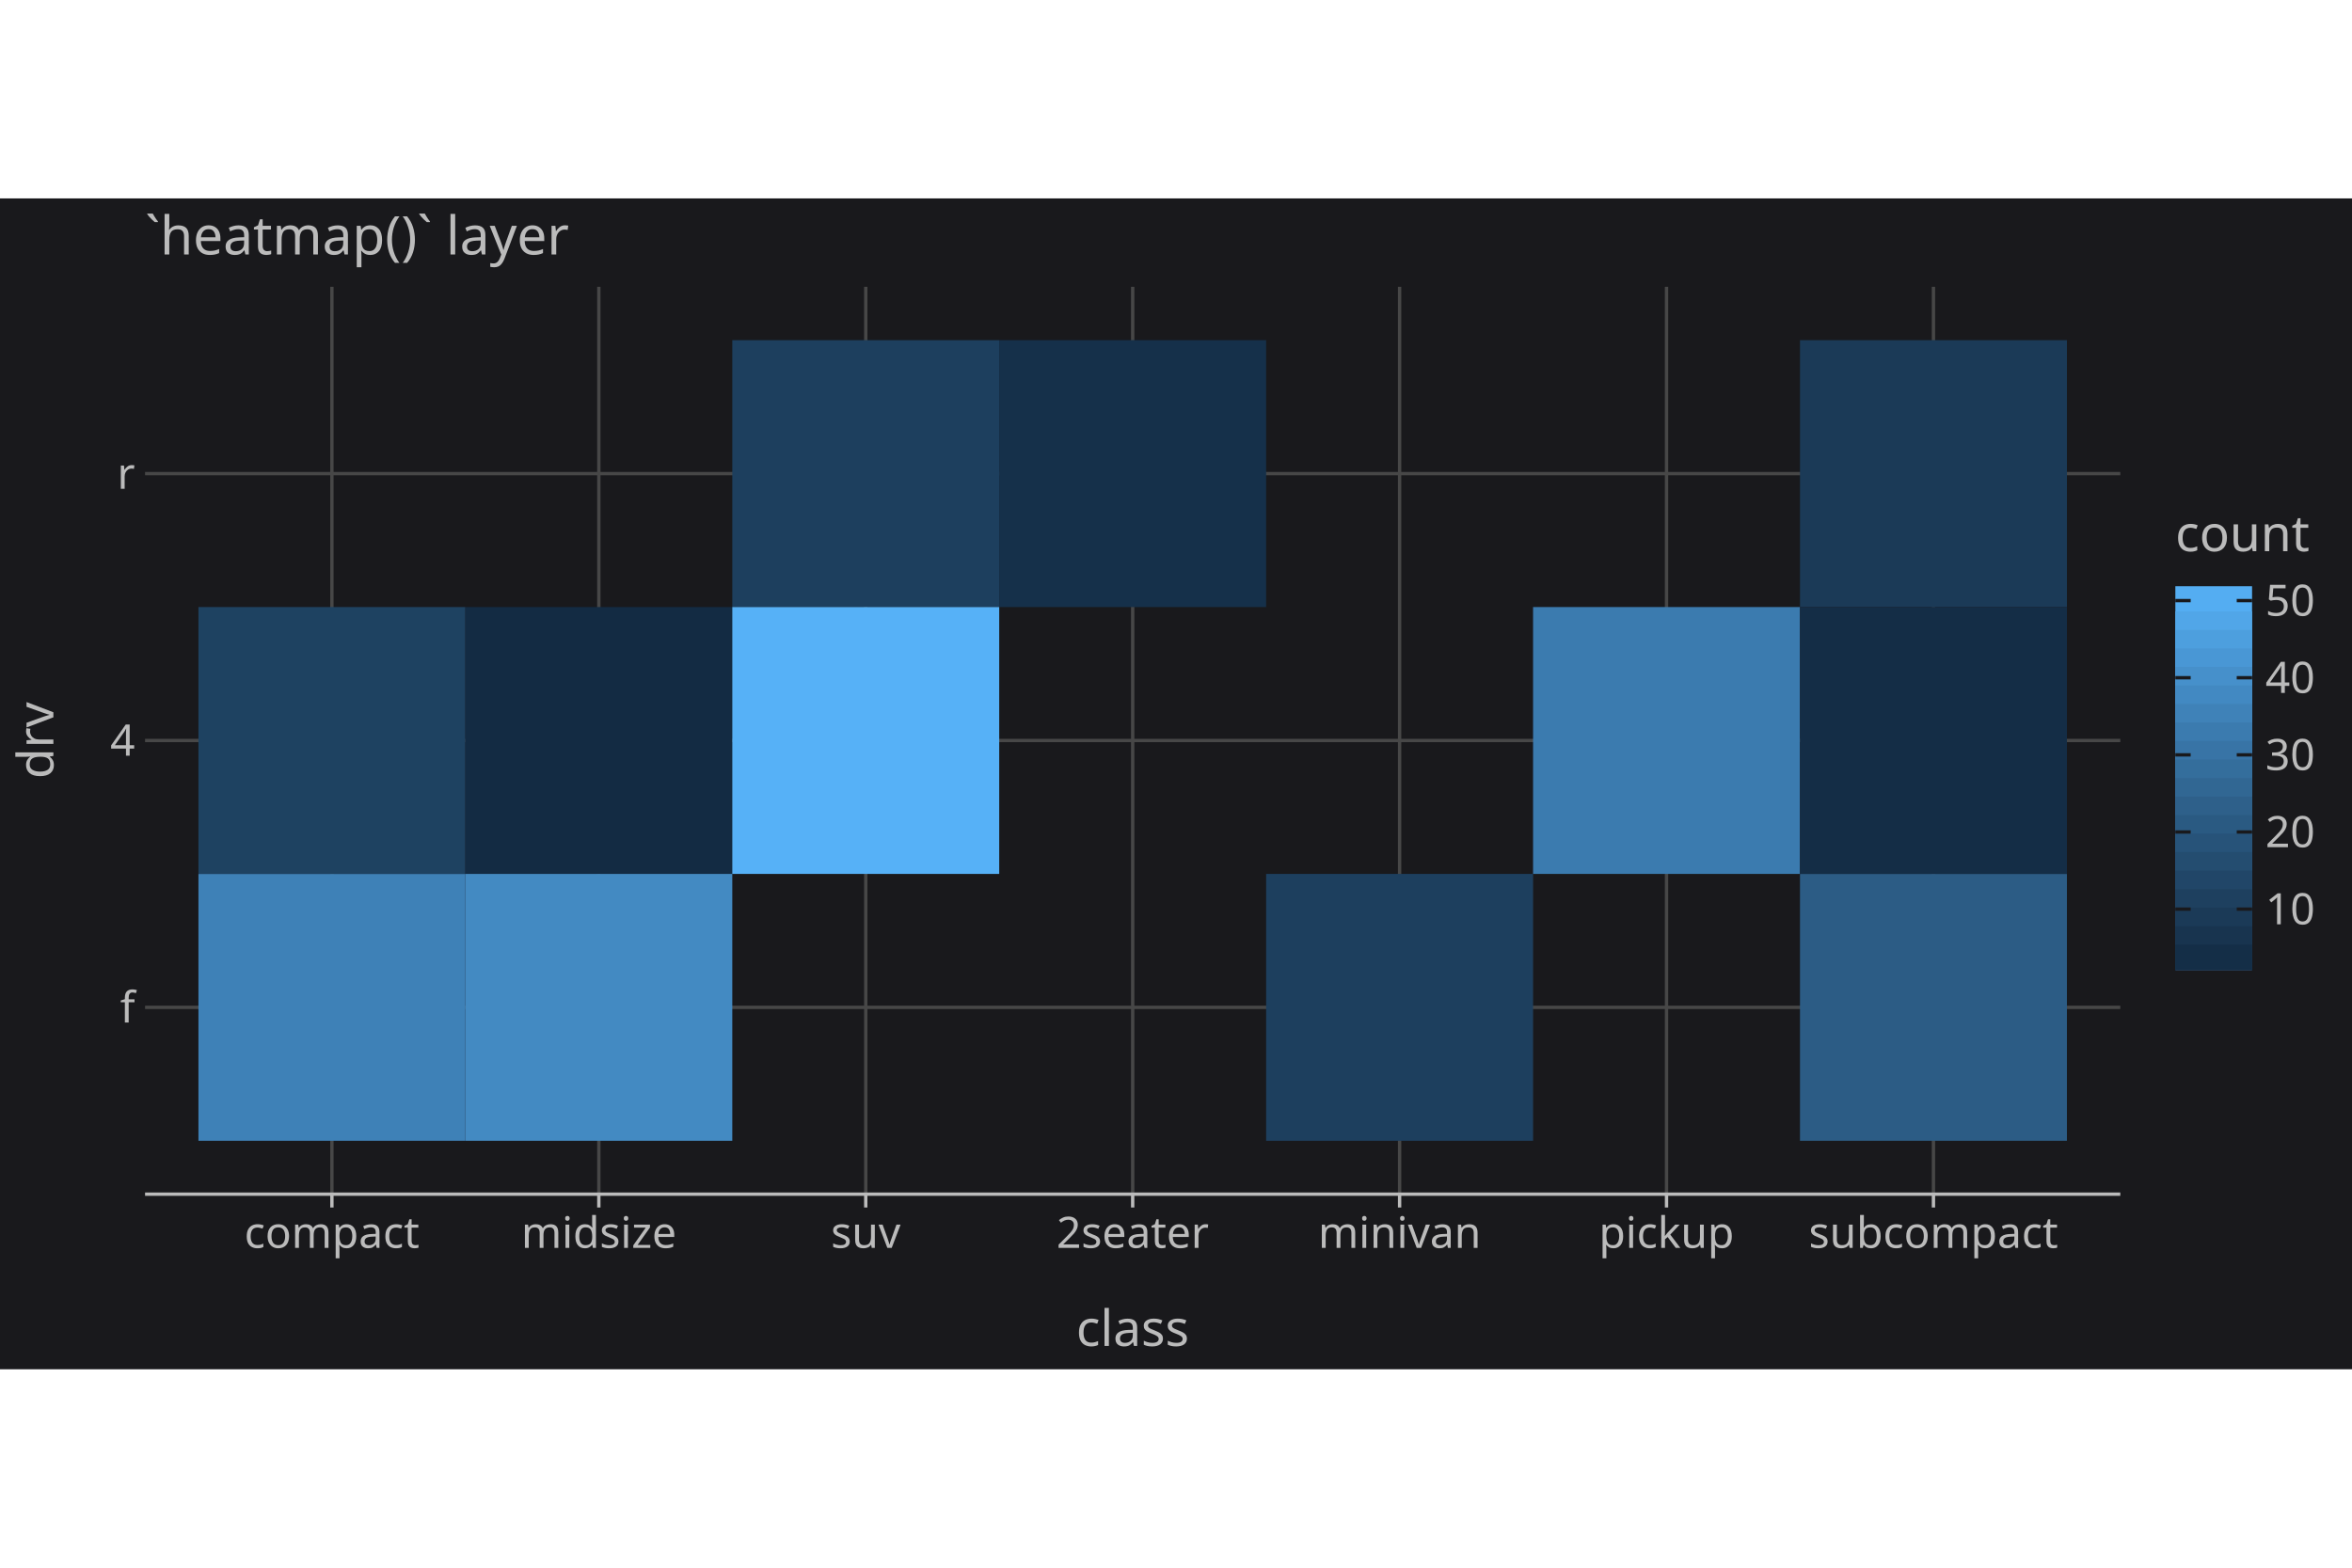
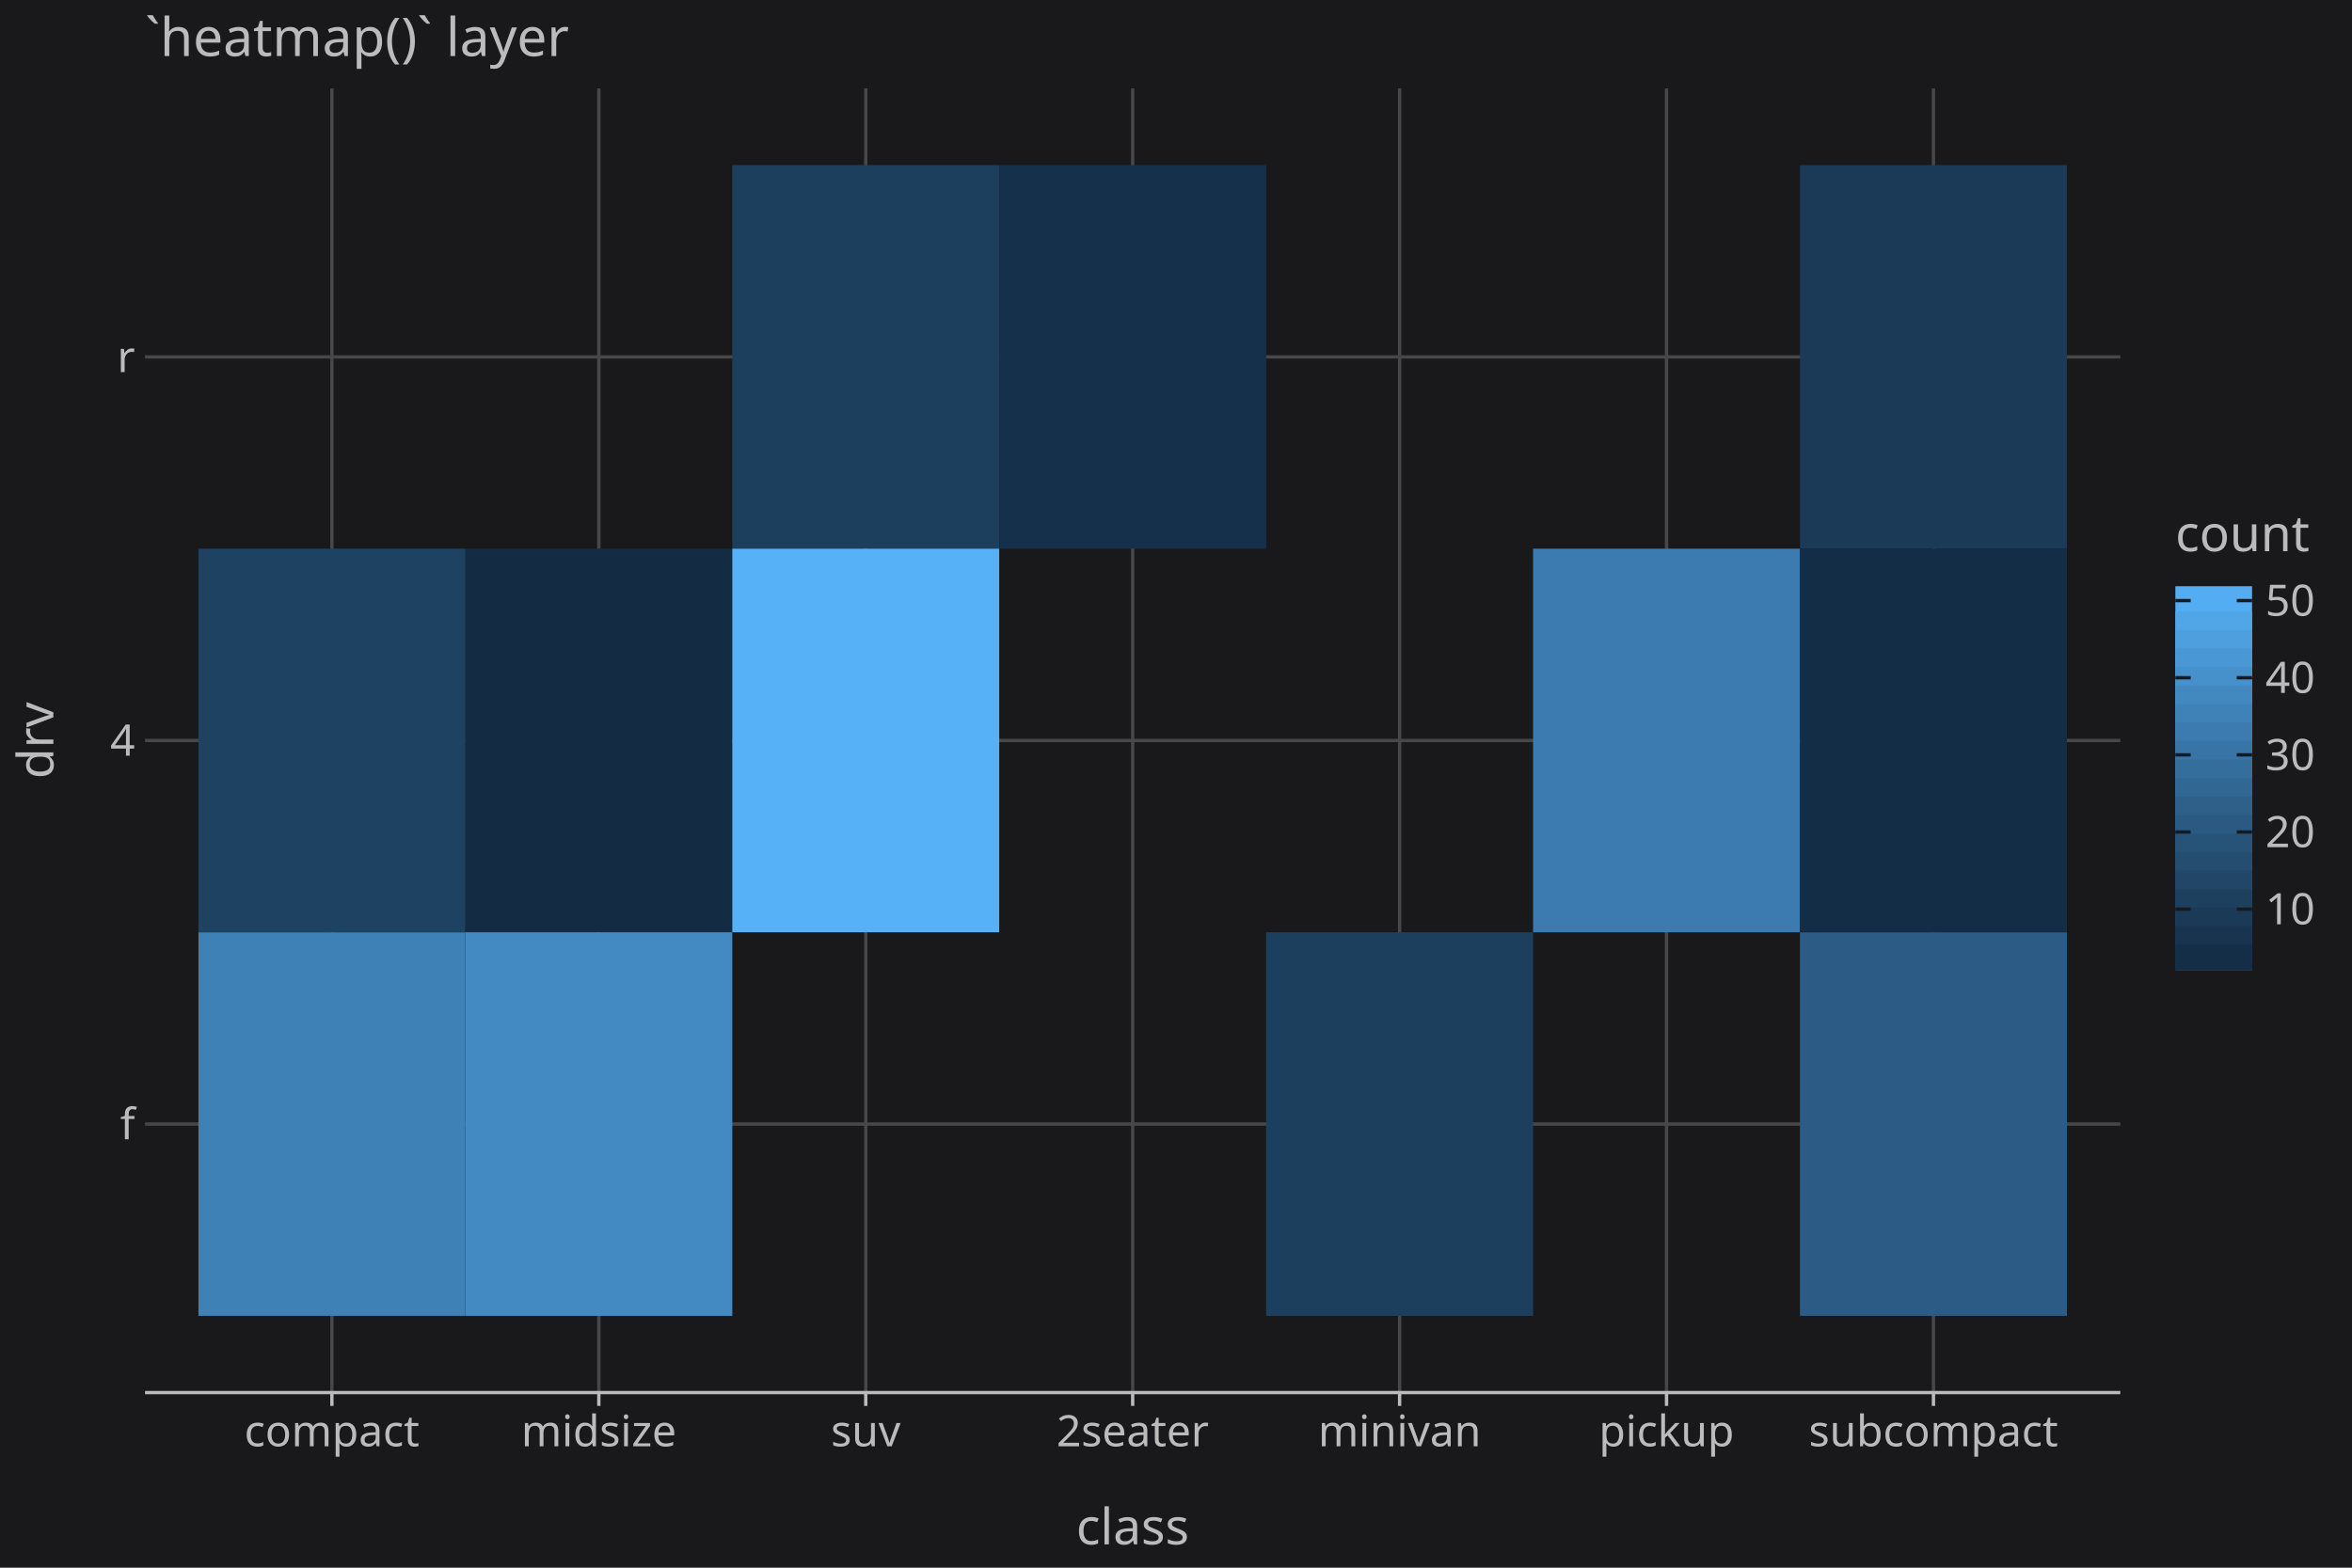
<svg xmlns="http://www.w3.org/2000/svg" display="block" class="plt-container" width="705.0" height="470.0">
  <style type="text/css">
  .plt-container {
   font-family: Lucida Grande, sans-serif;
   user-select: none;
   -webkit-user-select: none;
   -moz-user-select: none;
   -ms-user-select: none;
}
text {
   text-rendering: optimizeLegibility;
}
#xXxprefixXx0 .plot-title {
   fill: #bbbbbb;
   font-family: Lucida Grande, sans-serif;
   font-size: 16.0px;
   font-weight: normal;
   font-style: normal;   
}
#xXxprefixXx0 .plot-subtitle {
   fill: #bbbbbb;
   font-family: Lucida Grande, sans-serif;
   font-size: 15.0px;
   font-weight: normal;
   font-style: normal;   
}
#xXxprefixXx0 .plot-caption {
   fill: #bbbbbb;
   font-family: Lucida Grande, sans-serif;
   font-size: 13.0px;
   font-weight: normal;
   font-style: normal;   
}
#xXxprefixXx0 .legend-title {
   fill: #bbbbbb;
   font-family: Lucida Grande, sans-serif;
   font-size: 15.0px;
   font-weight: normal;
   font-style: normal;   
}
#xXxprefixXx0 .legend-item {
   fill: #bbbbbb;
   font-family: Lucida Grande, sans-serif;
   font-size: 13.0px;
   font-weight: normal;
   font-style: normal;   
}
#xXxprefixXx0 .axis-title-x {
   fill: #bbbbbb;
   font-family: Lucida Grande, sans-serif;
   font-size: 15.0px;
   font-weight: normal;
   font-style: normal;   
}
#xXxprefixXx0 .axis-text-x {
   fill: #bbbbbb;
   font-family: Lucida Grande, sans-serif;
   font-size: 13.0px;
   font-weight: normal;
   font-style: normal;   
}
#xXxprefixXx2 .axis-tooltip-text-x {
   fill: #303030;
   font-family: Lucida Grande, sans-serif;
   font-size: 13.0px;
   font-weight: normal;
   font-style: normal;   
}
#xXxprefixXx0 .axis-title-y {
   fill: #bbbbbb;
   font-family: Lucida Grande, sans-serif;
   font-size: 15.0px;
   font-weight: normal;
   font-style: normal;   
}
#xXxprefixXx0 .axis-text-y {
   fill: #bbbbbb;
   font-family: Lucida Grande, sans-serif;
   font-size: 13.0px;
   font-weight: normal;
   font-style: normal;   
}
#xXxprefixXx2 .axis-tooltip-text-y {
   fill: #303030;
   font-family: Lucida Grande, sans-serif;
   font-size: 13.0px;
   font-weight: normal;
   font-style: normal;   
}
#xXxprefixXx0 .facet-strip-text-x {
   fill: #bbbbbb;
   font-family: Lucida Grande, sans-serif;
   font-size: 13.0px;
   font-weight: normal;
   font-style: normal;   
}
#xXxprefixXx0 .facet-strip-text-y {
   fill: #bbbbbb;
   font-family: Lucida Grande, sans-serif;
   font-size: 13.0px;
   font-weight: normal;
   font-style: normal;   
}
#xXxprefixXx2 .tooltip-text {
   fill: #bbbbbb;
   font-family: Lucida Grande, sans-serif;
   font-size: 13.0px;
   font-weight: normal;
   font-style: normal;   
}
#xXxprefixXx2 .tooltip-title {
   fill: #bbbbbb;
   font-family: Lucida Grande, sans-serif;
   font-size: 13.0px;
   font-weight: bold;
   font-style: normal;   
}
#xXxprefixXx2 .tooltip-label {
   fill: #bbbbbb;
   font-family: Lucida Grande, sans-serif;
   font-size: 13.0px;
   font-weight: bold;
   font-style: normal;   
}

  </style>
  <g id="xXxprefixXx0">
-     <path fill-rule="evenodd" fill="rgb(25,25,28)" fill-opacity="1.0" d="M0.0 59.484 L0.0 410.516 L705.0 410.516 L705.0 59.484 Z">
+     <path fill-rule="evenodd" fill="rgb(25,25,28)" fill-opacity="1.0" d="M0.0 0.0 L0.0 470.0 L705.0 470.0 L705.0 0.0 Z">
    </path>
-     <g transform="translate(29.5 85.98441 ) ">
+     <g transform="translate(29.5 26.5 ) ">
      <g>
        <g transform="translate(13.98061 0.0 ) ">
          <g>
-             <line x1="56.006" y1="0.0" x2="56.006" y2="272.031" stroke="rgb(71,71,71)" stroke-opacity="1.0" stroke-width="1.0" fill="none">
-             </line>
-             <line x1="136.016" y1="0.0" x2="136.016" y2="272.031" stroke="rgb(71,71,71)" stroke-opacity="1.0" stroke-width="1.0" fill="none">
-             </line>
-             <line x1="216.025" y1="0.0" x2="216.025" y2="272.031" stroke="rgb(71,71,71)" stroke-opacity="1.0" stroke-width="1.0" fill="none">
-             </line>
-             <line x1="296.034" y1="0.0" x2="296.034" y2="272.031" stroke="rgb(71,71,71)" stroke-opacity="1.0" stroke-width="1.0" fill="none">
-             </line>
-             <line x1="376.043" y1="0.0" x2="376.043" y2="272.031" stroke="rgb(71,71,71)" stroke-opacity="1.0" stroke-width="1.0" fill="none">
-             </line>
-             <line x1="456.052" y1="0.0" x2="456.052" y2="272.031" stroke="rgb(71,71,71)" stroke-opacity="1.0" stroke-width="1.0" fill="none">
-             </line>
-             <line x1="536.061" y1="0.0" x2="536.061" y2="272.031" stroke="rgb(71,71,71)" stroke-opacity="1.0" stroke-width="1.0" fill="none">
+             <line x1="56.006" y1="0.0" x2="56.006" y2="391.0" stroke="rgb(71,71,71)" stroke-opacity="1.0" stroke-width="1.0" fill="none">
+             </line>
+             <line x1="136.016" y1="0.0" x2="136.016" y2="391.0" stroke="rgb(71,71,71)" stroke-opacity="1.0" stroke-width="1.0" fill="none">
+             </line>
+             <line x1="216.025" y1="0.0" x2="216.025" y2="391.0" stroke="rgb(71,71,71)" stroke-opacity="1.0" stroke-width="1.0" fill="none">
+             </line>
+             <line x1="296.034" y1="0.0" x2="296.034" y2="391.0" stroke="rgb(71,71,71)" stroke-opacity="1.0" stroke-width="1.0" fill="none">
+             </line>
+             <line x1="376.043" y1="0.0" x2="376.043" y2="391.0" stroke="rgb(71,71,71)" stroke-opacity="1.0" stroke-width="1.0" fill="none">
+             </line>
+             <line x1="456.052" y1="0.0" x2="456.052" y2="391.0" stroke="rgb(71,71,71)" stroke-opacity="1.0" stroke-width="1.0" fill="none">
+             </line>
+             <line x1="536.061" y1="0.0" x2="536.061" y2="391.0" stroke="rgb(71,71,71)" stroke-opacity="1.0" stroke-width="1.0" fill="none">
            </line>
          </g>
        </g>
        <g transform="translate(13.98061 0.0 ) ">
          <g>
-             <line x1="0.0" y1="216.025" x2="592.068" y2="216.025" stroke="rgb(71,71,71)" stroke-opacity="1.0" stroke-width="1.0" fill="none">
-             </line>
-             <line x1="0.0" y1="136.016" x2="592.068" y2="136.016" stroke="rgb(71,71,71)" stroke-opacity="1.0" stroke-width="1.0" fill="none">
-             </line>
-             <line x1="0.0" y1="56.006" x2="592.068" y2="56.006" stroke="rgb(71,71,71)" stroke-opacity="1.0" stroke-width="1.0" fill="none">
-             </line>
-           </g>
-         </g>
-         <g transform="translate(13.98061 272.0312 ) ">
+             <line x1="0.0" y1="310.5" x2="592.068" y2="310.5" stroke="rgb(71,71,71)" stroke-opacity="1.0" stroke-width="1.0" fill="none">
+             </line>
+             <line x1="0.0" y1="195.5" x2="592.068" y2="195.5" stroke="rgb(71,71,71)" stroke-opacity="1.0" stroke-width="1.0" fill="none">
+             </line>
+             <line x1="0.0" y1="80.5" x2="592.068" y2="80.5" stroke="rgb(71,71,71)" stroke-opacity="1.0" stroke-width="1.0" fill="none">
+             </line>
+           </g>
+         </g>
+         <g transform="translate(13.98061 391.0 ) ">
          <g transform="translate(56.00642 0.0 ) ">
            <line stroke-width="1.0" stroke="rgb(187,187,187)" stroke-opacity="1.0" x2="0.0" y2="4.0">
            </line>
            <g transform="translate(0.0 7.0 ) ">
              <text class="axis-text-x" text-anchor="middle" dy="0.7em">
                <tspan>compact</tspan>
              </text>
            </g>
          </g>
          <g transform="translate(136.0156 0.0 ) ">
            <line stroke-width="1.0" stroke="rgb(187,187,187)" stroke-opacity="1.0" x2="0.0" y2="4.0">
            </line>
            <g transform="translate(0.0 7.0 ) ">
              <text class="axis-text-x" text-anchor="middle" dy="0.7em">
                <tspan>midsize</tspan>
              </text>
            </g>
          </g>
          <g transform="translate(216.0248 0.0 ) ">
            <line stroke-width="1.0" stroke="rgb(187,187,187)" stroke-opacity="1.0" x2="0.0" y2="4.0">
            </line>
            <g transform="translate(0.0 7.0 ) ">
              <text class="axis-text-x" text-anchor="middle" dy="0.7em">
                <tspan>suv</tspan>
              </text>
            </g>
          </g>
          <g transform="translate(296.0339 0.0 ) ">
            <line stroke-width="1.0" stroke="rgb(187,187,187)" stroke-opacity="1.0" x2="0.0" y2="4.0">
            </line>
            <g transform="translate(0.0 7.0 ) ">
              <text class="axis-text-x" text-anchor="middle" dy="0.7em">
                <tspan>2seater</tspan>
              </text>
            </g>
          </g>
          <g transform="translate(376.0431 0.0 ) ">
            <line stroke-width="1.0" stroke="rgb(187,187,187)" stroke-opacity="1.0" x2="0.0" y2="4.0">
            </line>
            <g transform="translate(0.0 7.0 ) ">
              <text class="axis-text-x" text-anchor="middle" dy="0.7em">
                <tspan>minivan</tspan>
              </text>
            </g>
          </g>
          <g transform="translate(456.0523 0.0 ) ">
            <line stroke-width="1.0" stroke="rgb(187,187,187)" stroke-opacity="1.0" x2="0.0" y2="4.0">
            </line>
            <g transform="translate(0.0 7.0 ) ">
              <text class="axis-text-x" text-anchor="middle" dy="0.7em">
                <tspan>pickup</tspan>
              </text>
            </g>
          </g>
          <g transform="translate(536.0615 0.0 ) ">
            <line stroke-width="1.0" stroke="rgb(187,187,187)" stroke-opacity="1.0" x2="0.0" y2="4.0">
            </line>
            <g transform="translate(0.0 7.0 ) ">
              <text class="axis-text-x" text-anchor="middle" dy="0.7em">
                <tspan>subcompact</tspan>
              </text>
            </g>
          </g>
          <line x1="0.0" y1="0.0" x2="592.068" y2="0.0" stroke-width="1.0" stroke="rgb(187,187,187)" stroke-opacity="1.0">
          </line>
        </g>
        <g transform="translate(13.98061 0.0 ) ">
-           <g transform="translate(0.0 216.0248 ) ">
+           <g transform="translate(0.0 310.5 ) ">
            <g transform="translate(-3.0 0.0 ) ">
              <text class="axis-text-y" text-anchor="end" dy="0.35em">
                <tspan>f</tspan>
              </text>
            </g>
          </g>
-           <g transform="translate(0.0 136.0156 ) ">
+           <g transform="translate(0.0 195.5 ) ">
            <g transform="translate(-3.0 0.0 ) ">
              <text class="axis-text-y" text-anchor="end" dy="0.35em">
                <tspan>4</tspan>
              </text>
            </g>
          </g>
-           <g transform="translate(0.0 56.00642 ) ">
+           <g transform="translate(0.0 80.5 ) ">
            <g transform="translate(-3.0 0.0 ) ">
              <text class="axis-text-y" text-anchor="end" dy="0.35em">
                <tspan>r</tspan>
              </text>
            </g>
          </g>
        </g>
      </g>
-       <g clip-path="url(#xXxprefixXx1)" clip-bounds-jfx="[rect (13.981, 0.0), (592.068, 272.031)]">
+       <g clip-path="url(#xXxprefixXx1)" clip-bounds-jfx="[rect (13.981, 0.0), (592.068, 391.0)]">
        <g transform="translate(13.98061 0.0 ) ">
          <g>
            <g>
              <g>
                <g>
-                   <rect fill="#3e81b7" stroke="#303030" stroke-width="0.0" x="16.002" y="176.02" height="80.009" width="80.009" />
-                   <rect fill="#1e4261" stroke="#303030" stroke-width="0.0" x="16.002" y="96.011" height="80.009" width="80.009" />
-                   <rect fill="#132b43" stroke="#303030" stroke-width="0.0" x="96.011" y="96.011" height="80.009" width="80.009" />
-                   <rect fill="#1d3f5e" stroke="#303030" stroke-width="0.0" x="176.02" y="16.002" height="80.009" width="80.009" />
-                   <rect fill="#15304a" stroke="#303030" stroke-width="0.0" x="256.029" y="16.002" height="80.009" width="80.009" />
-                   <rect fill="#56b1f7" stroke="#303030" stroke-width="0.0" x="176.02" y="96.011" height="80.009" width="80.009" />
-                   <rect fill="#438ac2" stroke="#303030" stroke-width="0.0" x="96.011" y="176.02" height="80.009" width="80.009" />
-                   <rect fill="#1d3f5e" stroke="#303030" stroke-width="0.0" x="336.039" y="176.02" height="80.009" width="80.009" />
-                   <rect fill="#3b7baf" stroke="#303030" stroke-width="0.0" x="416.048" y="96.011" height="80.009" width="80.009" />
-                   <rect fill="#1b3a57" stroke="#303030" stroke-width="0.0" x="496.057" y="16.002" height="80.009" width="80.009" />
-                   <rect fill="#2c5c85" stroke="#303030" stroke-width="0.0" x="496.057" y="176.02" height="80.009" width="80.009" />
-                   <rect fill="#142d46" stroke="#303030" stroke-width="0.0" x="496.057" y="96.011" height="80.009" width="80.009" />
+                   <rect fill="#3e81b7" stroke="#303030" stroke-width="0.0" x="16.002" y="253.0" height="115.0" width="80.009" />
+                   <rect fill="#1e4261" stroke="#303030" stroke-width="0.0" x="16.002" y="138" height="115" width="80.009" />
+                   <rect fill="#132b43" stroke="#303030" stroke-width="0.0" x="96.011" y="138" height="115" width="80.009" />
+                   <rect fill="#1d3f5e" stroke="#303030" stroke-width="0.0" x="176.02" y="23" height="115" width="80.009" />
+                   <rect fill="#15304a" stroke="#303030" stroke-width="0.0" x="256.029" y="23" height="115" width="80.009" />
+                   <rect fill="#56b1f7" stroke="#303030" stroke-width="0.0" x="176.02" y="138" height="115" width="80.009" />
+                   <rect fill="#438ac2" stroke="#303030" stroke-width="0.0" x="96.011" y="253.0" height="115.0" width="80.009" />
+                   <rect fill="#1d3f5e" stroke="#303030" stroke-width="0.0" x="336.039" y="253.0" height="115.0" width="80.009" />
+                   <rect fill="#3b7baf" stroke="#303030" stroke-width="0.0" x="416.048" y="138" height="115" width="80.009" />
+                   <rect fill="#1b3a57" stroke="#303030" stroke-width="0.0" x="496.057" y="23" height="115" width="80.009" />
+                   <rect fill="#2c5c85" stroke="#303030" stroke-width="0.0" x="496.057" y="253.0" height="115.0" width="80.009" />
+                   <rect fill="#142d46" stroke="#303030" stroke-width="0.0" x="496.057" y="138" height="115" width="80.009" />
                </g>
              </g>
            </g>
          </g>
        </g>
        <defs>
          <clipPath id="xXxprefixXx1">
-             <rect x="13.981" y="0.0" width="592.068" height="272.031">
+             <rect x="13.981" y="0.0" width="592.068" height="391.0">
            </rect>
          </clipPath>
        </defs>
      </g>
      <g>
      </g>
    </g>
-     <g transform="translate(43.48061 76.28441 ) ">
+     <g transform="translate(43.48061 16.8 ) ">
      <text class="plot-title" y="0.0">
        <tspan>`heatmap()` layer</tspan>
      </text>
    </g>
    <g transform="translate(16.0 222.0 ) rotate(-90.0 ) ">
      <text class="axis-title-y" y="0.0" text-anchor="middle">
        <tspan>drv</tspan>
      </text>
    </g>
-     <g transform="translate(339.5145 403.5156 ) ">
+     <g transform="translate(339.5145 463.0 ) ">
      <text class="axis-title-x" y="0.0" text-anchor="middle">
        <tspan>class</tspan>
      </text>
    </g>
    <g transform="translate(642.0485 143.25 ) ">
      <rect x="5.0" y="5.0" height="147.5" width="52.952" stroke="rgb(187,187,187)" stroke-opacity="1.0" stroke-width="0.0" fill="rgb(25,25,28)" fill-opacity="1.0">
      </rect>
      <g transform="translate(10.0 10.0 ) ">
        <g transform="translate(0.0 12.0 ) ">
          <text class="legend-title" y="0.0">
            <tspan>count</tspan>
          </text>
        </g>
        <g transform="translate(0.0 22.5 ) ">
          <g>
            <rect x="0.0" y="0.0" height="115.0" width="23.0" stroke-width="0.0" fill="rgb(84,173,242)" fill-opacity="1.0">
            </rect>
            <rect x="0.0" y="7.55" height="107.45" width="23.0" stroke-width="0.0" fill="rgb(81,166,232)" fill-opacity="1.0">
            </rect>
            <rect x="0.0" y="13.1" height="101.9" width="23.0" stroke-width="0.0" fill="rgb(77,159,222)" fill-opacity="1.0">
            </rect>
            <rect x="0.0" y="18.65" height="96.35" width="23.0" stroke-width="0.0" fill="rgb(73,151,213)" fill-opacity="1.0">
            </rect>
            <rect x="0.0" y="24.2" height="90.8" width="23.0" stroke-width="0.0" fill="rgb(70,144,203)" fill-opacity="1.0">
            </rect>
            <rect x="0.0" y="29.75" height="85.25" width="23.0" stroke-width="0.0" fill="rgb(66,137,194)" fill-opacity="1.0">
            </rect>
            <rect x="0.0" y="35.3" height="79.7" width="23.0" stroke-width="0.0" fill="rgb(63,130,184)" fill-opacity="1.0">
            </rect>
            <rect x="0.0" y="40.85" height="74.15" width="23.0" stroke-width="0.0" fill="rgb(59,123,175)" fill-opacity="1.0">
            </rect>
            <rect x="0.0" y="46.4" height="68.6" width="23.0" stroke-width="0.0" fill="rgb(56,116,166)" fill-opacity="1.0">
            </rect>
            <rect x="0.0" y="51.95" height="63.05" width="23.0" stroke-width="0.0" fill="rgb(52,110,156)" fill-opacity="1.0">
            </rect>
            <rect x="0.0" y="57.5" height="57.5" width="23.0" stroke-width="0.0" fill="rgb(49,103,147)" fill-opacity="1.0">
            </rect>
            <rect x="0.0" y="63.05" height="51.95" width="23.0" stroke-width="0.0" fill="rgb(46,96,138)" fill-opacity="1.0">
            </rect>
            <rect x="0.0" y="68.6" height="46.4" width="23.0" stroke-width="0.0" fill="rgb(42,90,130)" fill-opacity="1.0">
            </rect>
            <rect x="0.0" y="74.15" height="40.85" width="23.0" stroke-width="0.0" fill="rgb(39,83,121)" fill-opacity="1.0">
            </rect>
            <rect x="0.0" y="79.7" height="35.3" width="23.0" stroke-width="0.0" fill="rgb(36,77,112)" fill-opacity="1.0">
            </rect>
            <rect x="0.0" y="85.25" height="29.75" width="23.0" stroke-width="0.0" fill="rgb(33,70,104)" fill-opacity="1.0">
            </rect>
            <rect x="0.0" y="90.8" height="24.2" width="23.0" stroke-width="0.0" fill="rgb(30,64,95)" fill-opacity="1.0">
            </rect>
            <rect x="0.0" y="96.35" height="18.65" width="23.0" stroke-width="0.0" fill="rgb(27,58,87)" fill-opacity="1.0">
            </rect>
            <rect x="0.0" y="101.9" height="13.1" width="23.0" stroke-width="0.0" fill="rgb(24,52,79)" fill-opacity="1.0">
            </rect>
            <rect x="0.0" y="107.45" height="7.55" width="23.0" stroke-width="0.0" fill="rgb(20,46,71)" fill-opacity="1.0">
            </rect>
            <line x1="0.0" y1="96.812" x2="4.6" y2="96.812" stroke-width="1.0" stroke="rgb(25,25,28)" stroke-opacity="1.0">
            </line>
            <line x1="18.4" y1="96.812" x2="23.0" y2="96.812" stroke-width="1.0" stroke="rgb(25,25,28)" stroke-opacity="1.0">
            </line>
            <g transform="translate(26.9903 101.3625 ) ">
              <text class="legend-item" y="0.0">
                <tspan>10</tspan>
              </text>
            </g>
            <line x1="0.0" y1="73.688" x2="4.6" y2="73.688" stroke-width="1.0" stroke="rgb(25,25,28)" stroke-opacity="1.0">
            </line>
            <line x1="18.4" y1="73.688" x2="23.0" y2="73.688" stroke-width="1.0" stroke="rgb(25,25,28)" stroke-opacity="1.0">
            </line>
            <g transform="translate(26.9903 78.2375 ) ">
              <text class="legend-item" y="0.0">
                <tspan>20</tspan>
              </text>
            </g>
            <line x1="0.0" y1="50.562" x2="4.6" y2="50.562" stroke-width="1.0" stroke="rgb(25,25,28)" stroke-opacity="1.0">
            </line>
            <line x1="18.4" y1="50.562" x2="23.0" y2="50.562" stroke-width="1.0" stroke="rgb(25,25,28)" stroke-opacity="1.0">
            </line>
            <g transform="translate(26.9903 55.1125 ) ">
              <text class="legend-item" y="0.0">
                <tspan>30</tspan>
              </text>
            </g>
            <line x1="0.0" y1="27.438" x2="4.6" y2="27.438" stroke-width="1.0" stroke="rgb(25,25,28)" stroke-opacity="1.0">
            </line>
            <line x1="18.4" y1="27.438" x2="23.0" y2="27.438" stroke-width="1.0" stroke="rgb(25,25,28)" stroke-opacity="1.0">
            </line>
            <g transform="translate(26.9903 31.9875 ) ">
              <text class="legend-item" y="0.0">
                <tspan>40</tspan>
              </text>
            </g>
            <line x1="0.0" y1="4.312" x2="4.6" y2="4.312" stroke-width="1.0" stroke="rgb(25,25,28)" stroke-opacity="1.0">
            </line>
            <line x1="18.4" y1="4.312" x2="23.0" y2="4.312" stroke-width="1.0" stroke="rgb(25,25,28)" stroke-opacity="1.0">
            </line>
            <g transform="translate(26.9903 8.8625 ) ">
              <text class="legend-item" y="0.0">
                <tspan>50</tspan>
              </text>
            </g>
          </g>
        </g>
      </g>
    </g>
-     <path fill="rgb(0,0,0)" fill-opacity="0.0" stroke="rgb(187,187,187)" stroke-opacity="1.0" stroke-width="0.0" d="M0.0 59.484 L0.0 410.516 L705.0 410.516 L705.0 59.484 Z">
+     <path fill="rgb(0,0,0)" fill-opacity="0.0" stroke="rgb(187,187,187)" stroke-opacity="1.0" stroke-width="0.0" d="M0.0 0.0 L0.0 470.0 L705.0 470.0 L705.0 0.0 Z">
    </path>
  </g>
  <g id="xXxprefixXx2">
  </g>
</svg>
